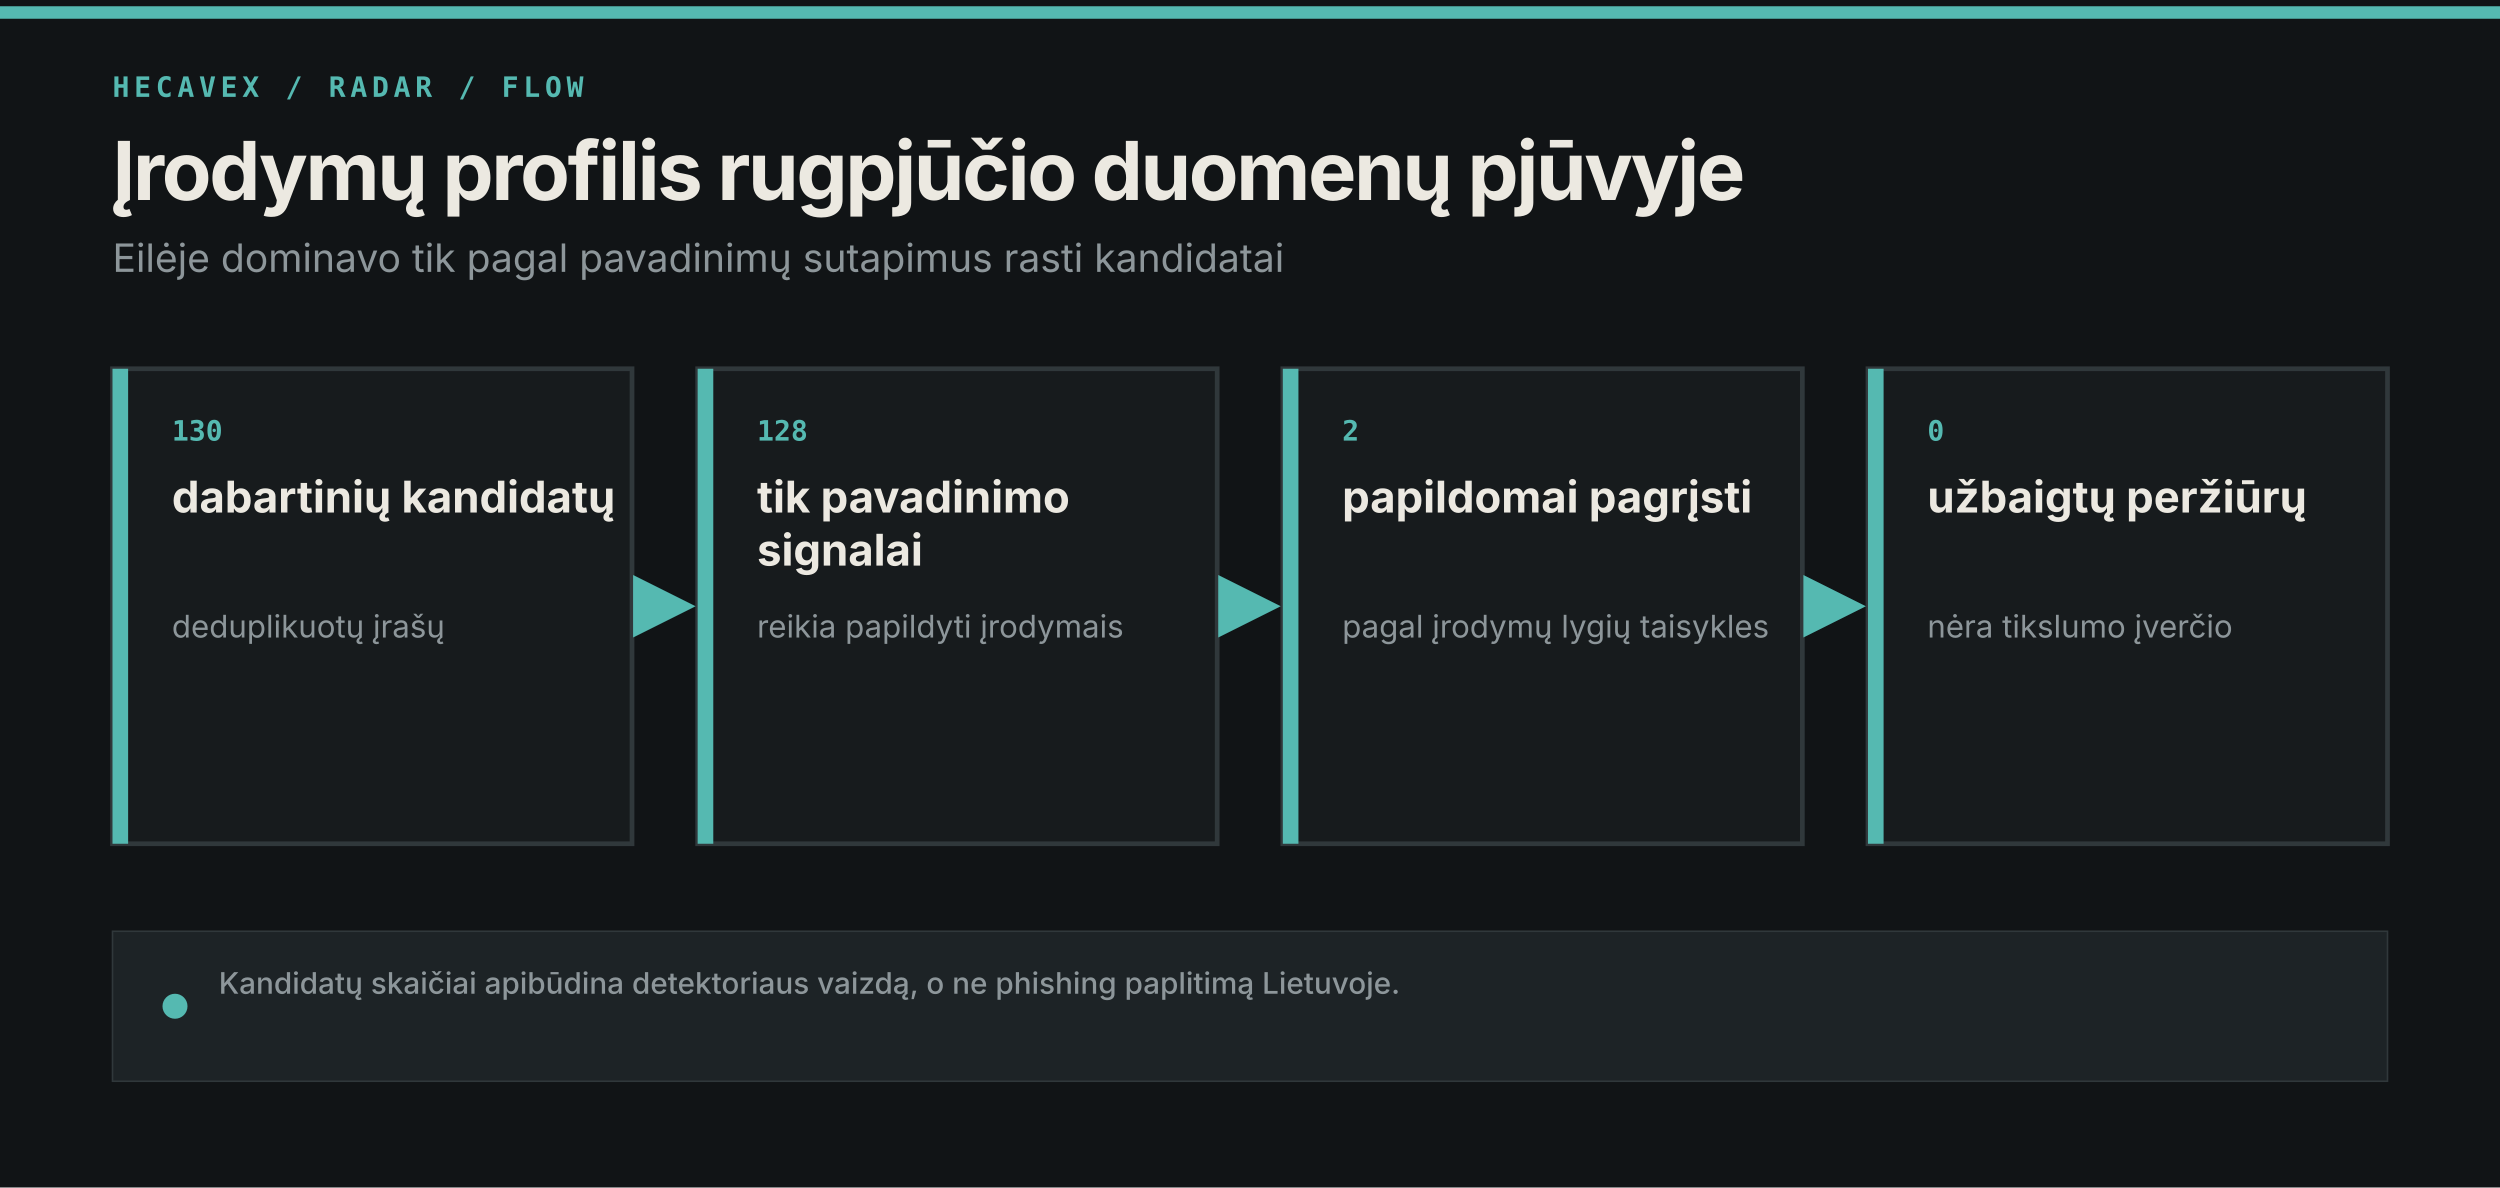
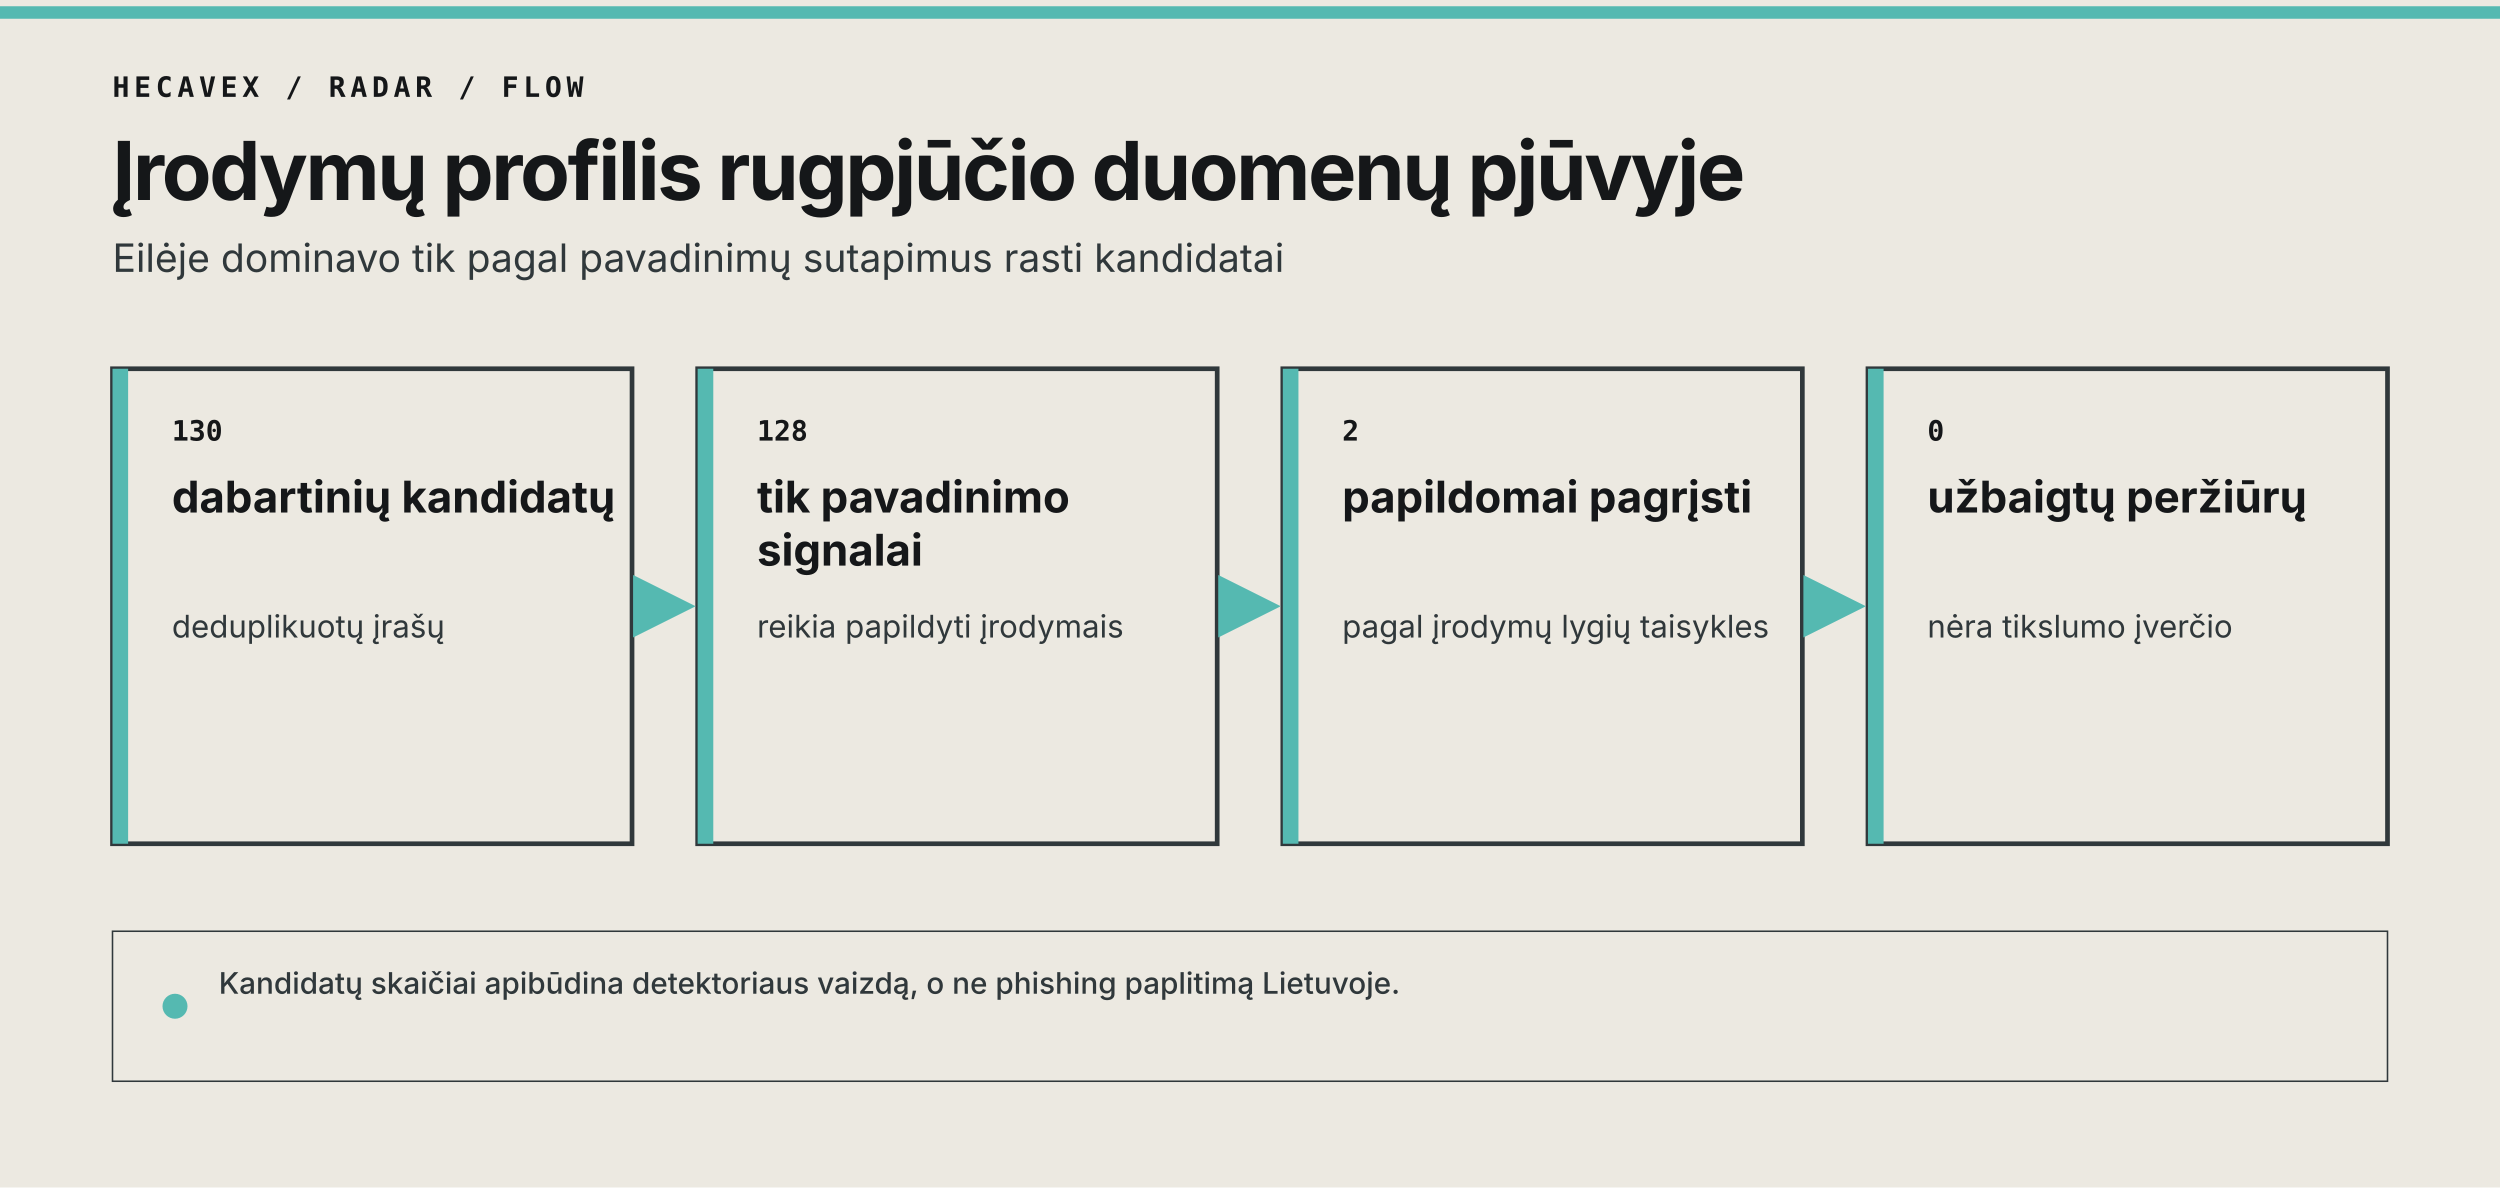
<svg xmlns="http://www.w3.org/2000/svg" width="1600" height="760" viewBox="0 0 1600 760" role="img" aria-labelledby="title desc">
  <defs>
    <marker id="arrow" viewBox="0 0 12 12" refX="10" refY="6" markerWidth="10" markerHeight="10" orient="auto">
      <path d="M0 0 12 6 0 12Z" fill="#55b9b1" />
    </marker>
    <style>
      .sans{font-family:Inter,Arial,sans-serif}.mono{font-family:'IBM Plex Mono',Consolas,monospace}
-       .title{font:700 52px Inter,Arial,sans-serif;fill:#ece9e1;letter-spacing:-1.5px}
-       .subtitle{font:400 25px Inter,Arial,sans-serif;fill:#8d969a}
-       .eyebrow{font:600 18px 'IBM Plex Mono',Consolas,monospace;fill:#55b9b1;letter-spacing:3px}
-       .node-title{font:700 28px Inter,Arial,sans-serif;fill:#ece9e1}
-       .node-copy{font:400 20px Inter,Arial,sans-serif;fill:#8d969a}
-       .node-code{font:600 18px 'IBM Plex Mono',Consolas,monospace;fill:#55b9b1}
-       .note{font:500 19px Inter,Arial,sans-serif;fill:#8d969a}
+       .title{font:700 52px Inter,Arial,sans-serif;fill:#151719;letter-spacing:-1.5px}
+       .subtitle{font:400 25px Inter,Arial,sans-serif;fill:#30383b}
+       .eyebrow{font:600 18px 'IBM Plex Mono',Consolas,monospace;fill:#151719;letter-spacing:3px}
+       .node-title{font:700 28px Inter,Arial,sans-serif;fill:#151719}
+       .node-copy{font:400 20px Inter,Arial,sans-serif;fill:#30383b}
+       .node-code{font:600 18px 'IBM Plex Mono',Consolas,monospace;fill:#151719}
+       .note{font:500 19px Inter,Arial,sans-serif;fill:#30383b}
    </style>
  </defs>
-   <rect width="1600" height="760" fill="#111416" />
+   <rect width="1600" height="760" fill="#ece9e1" />
  <path d="M0 8H1600" stroke="#55b9b1" stroke-width="8" />
  <text x="72" y="62" class="eyebrow">HECAVEX / RADAR / FLOW</text>
  <text x="72" y="128" class="title" text-anchor="start">
    <tspan x="72" dy="0">Įrodymų profilis rugpjūčio duomenų pjūvyje</tspan>
  </text>
  <text x="72" y="174" class="subtitle" text-anchor="start">
    <tspan x="72" dy="0">Eilėje dominavo tik pagal pavadinimų sutapimus rasti kandidatai</tspan>
  </text>
  <g>
-     <rect x="72" y="236" width="332.5" height="304" fill="#171b1d" stroke="#30383b" stroke-width="3" />
+     <rect x="72" y="236" width="332.5" height="304" fill="#ece9e1" stroke="#30383b" stroke-width="3" />
    <rect x="72" y="236" width="10" height="304" fill="#55b9b1" />
    <text x="110" y="282" class="node-code">130</text>
    <text x="110" y="328" class="node-title" text-anchor="start">
      <tspan x="110" dy="0">dabartinių kandidatų</tspan>
    </text>
    <text x="110" y="408" class="node-copy" text-anchor="start">
      <tspan x="110" dy="0">deduplikuotų įrašų</tspan>
    </text>
  </g>
  <g>
-     <rect x="446.5" y="236" width="332.5" height="304" fill="#171b1d" stroke="#30383b" stroke-width="3" />
+     <rect x="446.5" y="236" width="332.5" height="304" fill="#ece9e1" stroke="#30383b" stroke-width="3" />
    <rect x="446.5" y="236" width="10" height="304" fill="#55b9b1" />
    <text x="484.5" y="282" class="node-code">128</text>
    <text x="484.5" y="328" class="node-title" text-anchor="start">
      <tspan x="484.5" dy="0">tik pavadinimo</tspan>
      <tspan x="484.5" dy="34">signalai</tspan>
    </text>
    <text x="484.5" y="408" class="node-copy" text-anchor="start">
      <tspan x="484.5" dy="0">reikia papildyti įrodymais</tspan>
    </text>
  </g>
  <g>
-     <rect x="821" y="236" width="332.5" height="304" fill="#171b1d" stroke="#30383b" stroke-width="3" />
+     <rect x="821" y="236" width="332.5" height="304" fill="#ece9e1" stroke="#30383b" stroke-width="3" />
    <rect x="821" y="236" width="10" height="304" fill="#55b9b1" />
    <text x="859" y="282" class="node-code">2</text>
    <text x="859" y="328" class="node-title" text-anchor="start">
      <tspan x="859" dy="0">papildomai pagrįsti</tspan>
    </text>
    <text x="859" y="408" class="node-copy" text-anchor="start">
      <tspan x="859" dy="0">pagal įrodymų lygių taisykles</tspan>
    </text>
  </g>
  <g>
-     <rect x="1195.5" y="236" width="332.5" height="304" fill="#171b1d" stroke="#30383b" stroke-width="3" />
+     <rect x="1195.5" y="236" width="332.5" height="304" fill="#ece9e1" stroke="#30383b" stroke-width="3" />
    <rect x="1195.5" y="236" width="10" height="304" fill="#55b9b1" />
    <text x="1233.5" y="282" class="node-code">0</text>
    <text x="1233.5" y="328" class="node-title" text-anchor="start">
      <tspan x="1233.5" dy="0">užbaigtų peržiūrų</tspan>
    </text>
    <text x="1233.5" y="408" class="node-copy" text-anchor="start">
      <tspan x="1233.5" dy="0">nėra tikslumo įverčio</tspan>
    </text>
  </g>
  <g>
    <path d="M412.5 388H438.5" stroke="#55b9b1" stroke-width="4" marker-end="url(#arrow)" />
  </g>
  <g>
    <path d="M787 388H813" stroke="#55b9b1" stroke-width="4" marker-end="url(#arrow)" />
  </g>
  <g>
    <path d="M1161.5 388H1187.5" stroke="#55b9b1" stroke-width="4" marker-end="url(#arrow)" />
  </g>
-   <rect x="72" y="596" width="1456" height="96" fill="#1d2326" stroke="#30383b" />
+   <rect x="72" y="596" width="1456" height="96" fill="#ece9e1" stroke="#30383b" />
  <circle cx="112" cy="644" r="8" fill="#55b9b1" />
  <text x="140" y="636" class="note" text-anchor="start">
    <tspan x="140" dy="0">Kandidatų skaičiai apibūdina detektoriaus vaizdą, o ne phishing paplitimą Lietuvoje.</tspan>
  </text>
</svg>
